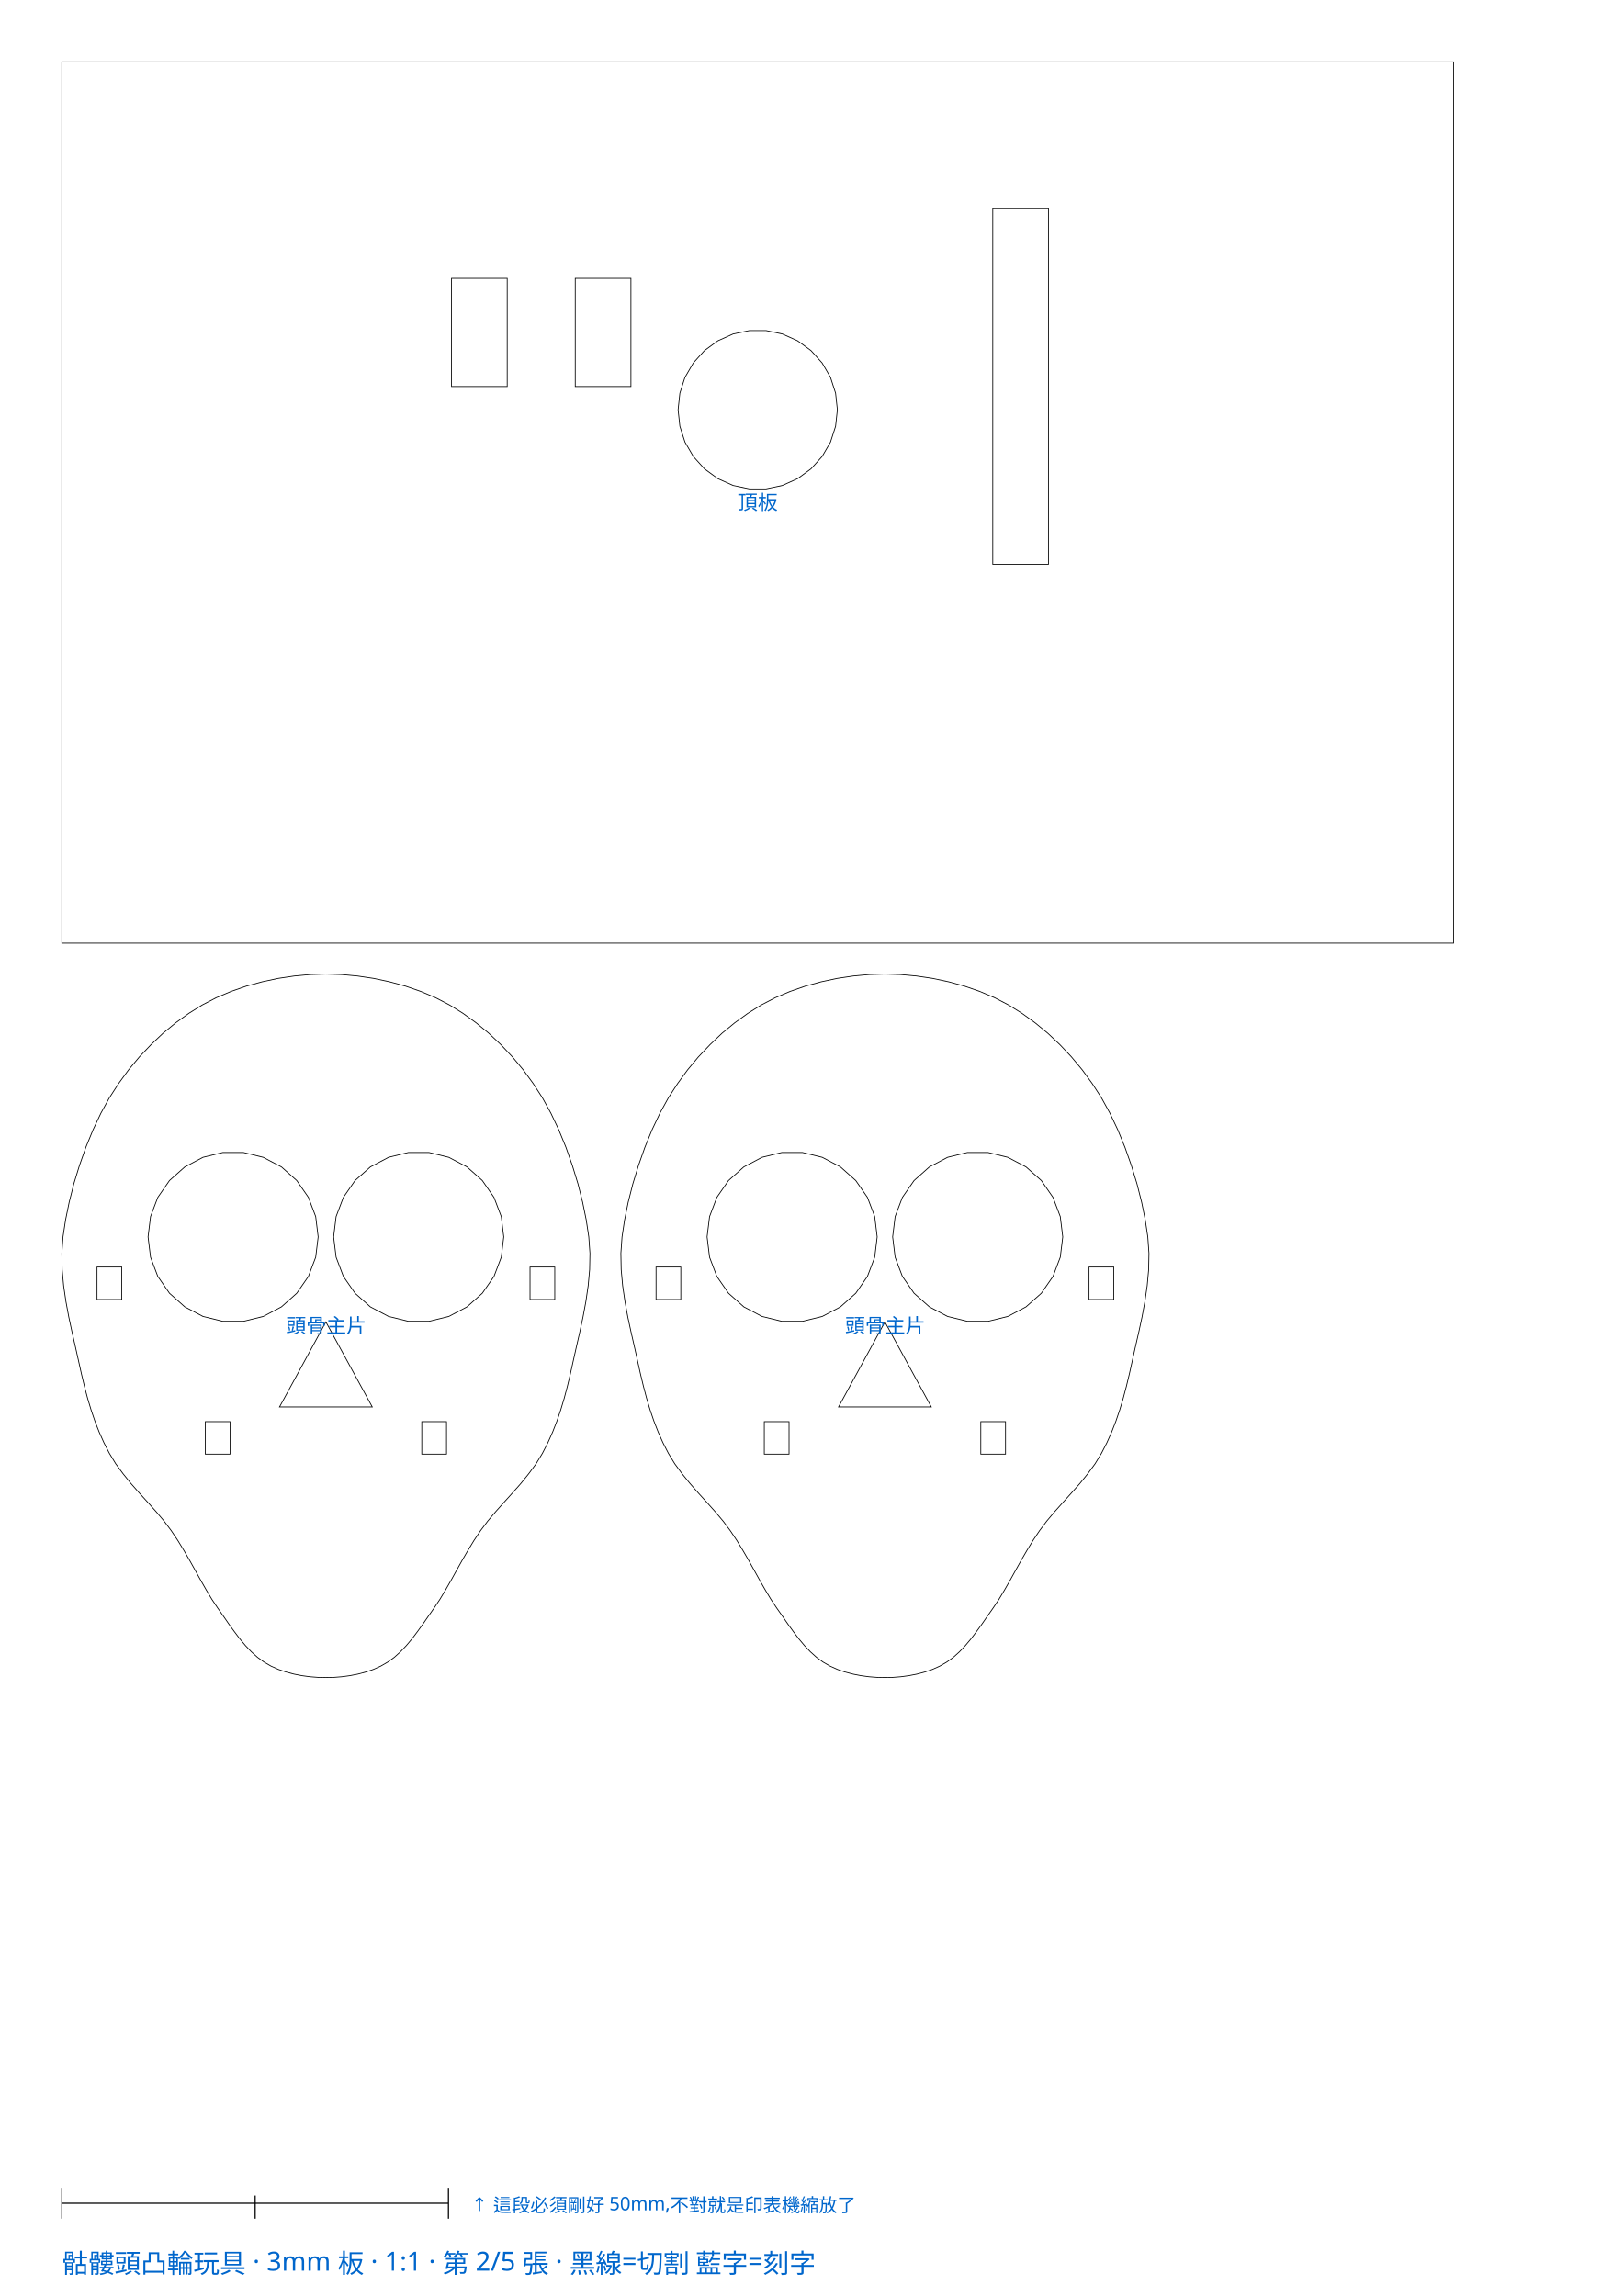
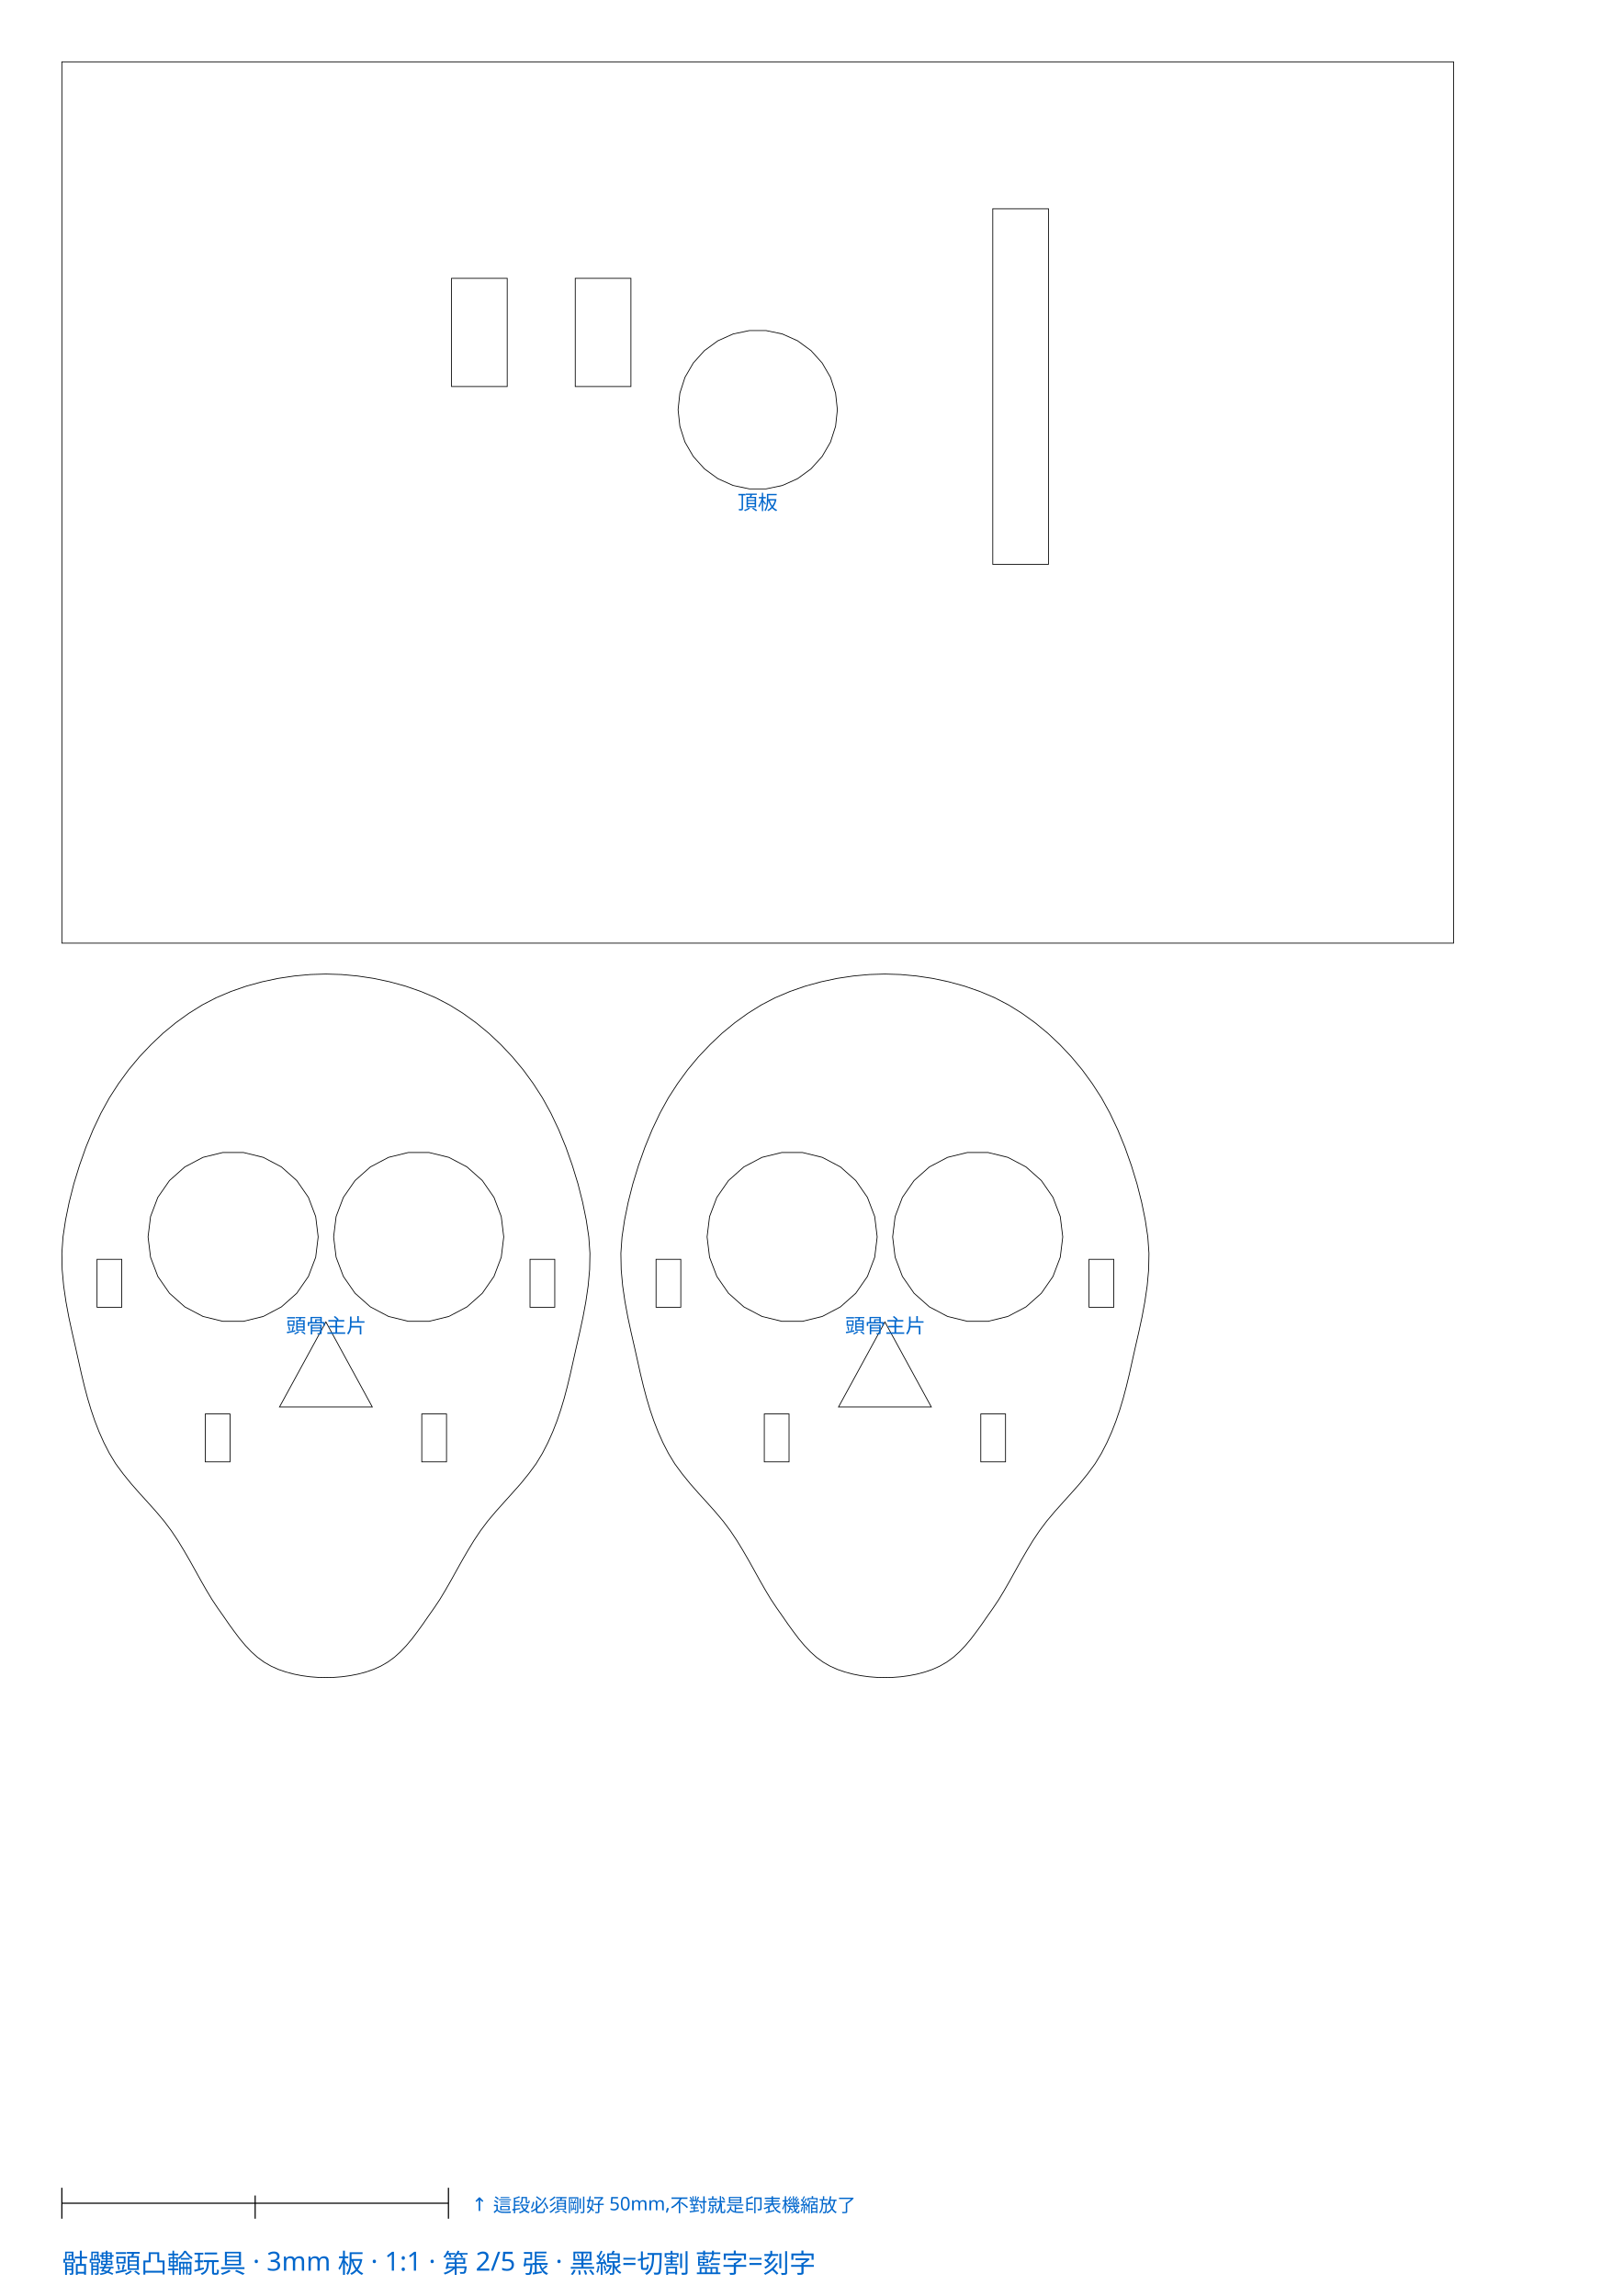
<svg xmlns="http://www.w3.org/2000/svg" width="210mm" height="297mm" viewBox="0 0 210 297">
  <style>
    polygon{fill:none;stroke:#000;stroke-width:.1}
    .lb{fill:#06c;font:2.6px "Noto Sans TC",sans-serif;text-anchor:middle;dominant-baseline:middle}
    .hd{fill:#06c;font:3.4px sans-serif}
  </style>
  <g stroke="#000" stroke-width=".15" fill="none">
    <path d="M8,285 h50 M8,283 v4 M33,284 v3 M58,283 v4" />
  </g>
  <text class="hd" style="font-size:2.4px" x="61" y="286">↑ 這段必須剛好 50mm,不對就是印表機縮放了</text>
  <text class="hd" x="8" y="294">骷髏頭凸輪玩具 · 3mm 板 · 1:1 · 第 2/5 張 · 黑線=切割 藍字=刻字</text>
  <g>
    <polygon points="8.00,122.00 188.00,122.00 188.00,8.00 8.00,8.00" />
    <polygon points="58.40,36.00 65.60,36.00 65.60,50.00 58.40,50.00" />
    <polygon points="74.40,36.00 81.60,36.00 81.60,50.00 74.40,50.00" />
    <polygon points="128.40,27.00 135.60,27.00 135.60,73.00 128.40,73.00" />
    <polygon points="108.07,55.14 107.41,57.19 106.33,59.05 104.89,60.65 103.15,61.92 101.18,62.80 99.08,63.24 96.92,63.24 94.82,62.80 92.85,61.92 91.11,60.65 89.67,59.05 88.59,57.19 87.93,55.14 87.70,53.00 87.93,50.86 88.59,48.81 89.67,46.95 91.11,45.35 92.85,44.08 94.82,43.20 96.92,42.76 99.08,42.76 101.18,43.20 103.15,44.08 104.89,45.35 106.33,46.95 107.41,48.81 108.07,50.86 108.30,53.00" />
    <text class="lb" style="font-size:2.6px" x="98.0" y="65.0">頂板</text>
  </g>
  <g>
    <polygon points="42.15,126.00 44.18,126.06 46.24,126.25 48.33,126.56 50.40,127.00 52.44,127.56 54.43,128.25 56.34,129.06 58.15,130.00 59.88,131.08 61.57,132.30 63.21,133.65 64.78,135.13 66.27,136.71 67.67,138.39 68.96,140.16 70.15,142.00 71.24,143.98 72.26,146.13 73.19,148.40 74.02,150.75 74.75,153.13 75.35,155.50 75.82,157.80 76.15,160.00 76.30,162.12 76.26,164.23 76.07,166.32 75.77,168.38 75.40,170.38 74.98,172.33 74.55,174.21 74.15,176.00 73.77,177.71 73.38,179.33 72.97,180.88 72.52,182.38 72.03,183.82 71.48,185.23 70.86,186.62 70.15,188.00 69.33,189.35 68.38,190.64 67.36,191.90 66.27,193.13 65.18,194.34 64.10,195.55 63.08,196.76 62.15,198.00 61.30,199.27 60.51,200.57 59.75,201.88 59.02,203.19 58.31,204.47 57.60,205.71 56.89,206.89 56.15,208.00 55.41,209.05 54.70,210.08 53.99,211.06 53.28,212.00 52.55,212.87 51.79,213.67 51.00,214.38 50.15,215.00 49.25,215.52 48.29,215.95 47.30,216.29 46.28,216.56 45.24,216.76 44.20,216.90 43.16,216.98 42.15,217.00 41.14,216.98 40.10,216.90 39.06,216.76 38.03,216.56 37.00,216.29 36.01,215.95 35.05,215.52 34.15,215.00 33.30,214.38 32.51,213.67 31.75,212.87 31.02,212.00 30.31,211.06 29.60,210.08 28.89,209.05 28.15,208.00 27.41,206.89 26.70,205.71 25.99,204.47 25.28,203.19 24.55,201.88 23.79,200.57 23.00,199.27 22.15,198.00 21.22,196.76 20.20,195.55 19.12,194.34 18.02,193.13 16.94,191.90 15.92,190.64 14.97,189.35 14.15,188.00 13.44,186.62 12.82,185.23 12.27,183.82 11.78,182.38 11.33,180.88 10.92,179.33 10.53,177.71 10.15,176.00 9.75,174.21 9.32,172.33 8.90,170.38 8.53,168.38 8.23,166.32 8.04,164.23 8.00,162.12 8.15,160.00 8.48,157.80 8.95,155.50 9.55,153.13 10.28,150.75 11.11,148.40 12.04,146.13 13.06,143.98 14.15,142.00 15.34,140.16 16.63,138.39 18.03,136.71 19.53,135.13 21.09,133.65 22.73,132.30 24.42,131.08 26.15,130.00 27.96,129.06 29.87,128.25 31.86,127.56 33.90,127.00 35.97,126.56 38.06,126.25 40.12,126.06 42.15,126.00" />
    <polygon points="40.83,162.63 39.89,165.11 38.38,167.29 36.40,169.05 34.05,170.29 31.48,170.92 28.82,170.92 26.25,170.29 23.90,169.05 21.92,167.29 20.41,165.11 19.47,162.63 19.15,160.00 19.47,157.37 20.41,154.89 21.92,152.71 23.90,150.95 26.25,149.71 28.82,149.08 31.48,149.08 34.05,149.71 36.40,150.95 38.38,152.71 39.89,154.89 40.83,157.37 41.15,160.00" />
    <polygon points="64.83,162.63 63.89,165.11 62.38,167.29 60.40,169.05 58.05,170.29 55.48,170.92 52.82,170.92 50.25,170.29 47.90,169.05 45.92,167.29 44.41,165.11 43.47,162.63 43.15,160.00 43.47,157.37 44.41,154.89 45.92,152.71 47.90,150.95 50.25,149.71 52.82,149.08 55.48,149.08 58.05,149.71 60.40,150.95 62.38,152.71 63.89,154.89 64.83,157.37 65.15,160.00" />
    <polygon points="42.15,171.00 48.15,182.00 36.15,182.00" />
-     <polygon points="26.55,183.90 29.75,183.90 29.75,188.10 26.55,188.10" />
-     <polygon points="54.55,183.90 57.75,183.90 57.75,188.10 54.55,188.10" />
-     <polygon points="12.55,163.90 15.75,163.90 15.75,168.10 12.55,168.10" />
-     <polygon points="68.55,163.90 71.75,163.90 71.75,168.10 68.55,168.10" />
+     <polygon points="26.55,182.90 29.75,182.90 29.75,189.10 26.55,189.10" />
+     <polygon points="54.55,182.90 57.75,182.90 57.75,189.10 54.55,189.10" />
+     <polygon points="12.55,162.90 15.75,162.90 15.75,169.10 12.55,169.10" />
+     <polygon points="68.55,162.90 71.75,162.90 71.75,169.10 68.55,169.10" />
    <text class="lb" style="font-size:2.6px" x="42.2" y="171.5">頭骨主片</text>
  </g>
  <g>
    <polygon points="114.45,126.00 116.48,126.06 118.54,126.25 120.63,126.56 122.70,127.00 124.74,127.56 126.73,128.25 128.64,129.06 130.45,130.00 132.18,131.08 133.87,132.30 135.51,133.65 137.08,135.13 138.57,136.71 139.97,138.39 141.26,140.16 142.45,142.00 143.54,143.98 144.56,146.13 145.49,148.40 146.32,150.75 147.05,153.13 147.65,155.50 148.12,157.80 148.45,160.00 148.60,162.12 148.56,164.23 148.37,166.32 148.07,168.38 147.70,170.38 147.28,172.33 146.85,174.21 146.45,176.00 146.07,177.71 145.68,179.33 145.27,180.88 144.82,182.38 144.33,183.82 143.78,185.23 143.16,186.62 142.45,188.00 141.63,189.35 140.68,190.64 139.66,191.90 138.57,193.13 137.48,194.34 136.40,195.55 135.38,196.76 134.45,198.00 133.60,199.27 132.81,200.57 132.05,201.88 131.32,203.19 130.61,204.47 129.90,205.71 129.19,206.89 128.45,208.00 127.71,209.05 127.00,210.08 126.29,211.06 125.58,212.00 124.85,212.87 124.09,213.67 123.30,214.38 122.45,215.00 121.55,215.52 120.59,215.95 119.60,216.29 118.58,216.56 117.54,216.76 116.50,216.90 115.46,216.98 114.45,217.00 113.44,216.98 112.40,216.90 111.36,216.76 110.33,216.56 109.30,216.29 108.31,215.95 107.35,215.52 106.45,215.00 105.60,214.38 104.81,213.67 104.05,212.87 103.32,212.00 102.61,211.06 101.90,210.08 101.19,209.05 100.45,208.00 99.71,206.89 99.00,205.71 98.29,204.47 97.58,203.19 96.85,201.88 96.09,200.57 95.30,199.27 94.45,198.00 93.52,196.76 92.50,195.55 91.42,194.34 90.32,193.13 89.24,191.90 88.22,190.64 87.27,189.35 86.45,188.00 85.74,186.62 85.12,185.23 84.57,183.82 84.08,182.38 83.63,180.88 83.22,179.33 82.83,177.71 82.45,176.00 82.05,174.21 81.62,172.33 81.20,170.38 80.83,168.38 80.53,166.32 80.34,164.23 80.30,162.12 80.45,160.00 80.78,157.80 81.25,155.50 81.85,153.13 82.58,150.75 83.41,148.40 84.34,146.13 85.36,143.98 86.45,142.00 87.64,140.16 88.93,138.39 90.33,136.71 91.83,135.13 93.39,133.65 95.03,132.30 96.72,131.08 98.45,130.00 100.26,129.06 102.17,128.25 104.16,127.56 106.20,127.00 108.27,126.56 110.36,126.25 112.42,126.06 114.45,126.00" />
    <polygon points="113.13,162.63 112.19,165.11 110.68,167.29 108.70,169.05 106.35,170.29 103.78,170.92 101.12,170.92 98.55,170.29 96.20,169.05 94.22,167.29 92.71,165.11 91.77,162.63 91.45,160.00 91.77,157.37 92.71,154.89 94.22,152.71 96.20,150.95 98.55,149.71 101.12,149.08 103.78,149.08 106.35,149.71 108.70,150.95 110.68,152.71 112.19,154.89 113.13,157.37 113.45,160.00" />
    <polygon points="137.13,162.63 136.19,165.11 134.68,167.29 132.70,169.05 130.35,170.29 127.78,170.92 125.12,170.92 122.55,170.29 120.20,169.05 118.22,167.29 116.71,165.11 115.77,162.63 115.45,160.00 115.77,157.37 116.71,154.89 118.22,152.71 120.20,150.95 122.55,149.71 125.12,149.08 127.78,149.08 130.35,149.71 132.70,150.95 134.68,152.71 136.19,154.89 137.13,157.37 137.45,160.00" />
    <polygon points="114.45,171.00 120.45,182.00 108.45,182.00" />
-     <polygon points="98.85,183.90 102.05,183.90 102.05,188.10 98.85,188.10" />
-     <polygon points="126.85,183.90 130.05,183.90 130.05,188.10 126.85,188.10" />
-     <polygon points="84.85,163.90 88.05,163.90 88.05,168.10 84.85,168.10" />
-     <polygon points="140.85,163.90 144.05,163.90 144.05,168.10 140.85,168.10" />
+     <polygon points="98.85,182.90 102.05,182.90 102.05,189.10 98.85,189.10" />
+     <polygon points="126.85,182.90 130.05,182.90 130.05,189.10 126.85,189.10" />
+     <polygon points="84.85,162.90 88.05,162.90 88.05,169.10 84.85,169.10" />
+     <polygon points="140.85,162.90 144.05,162.90 144.05,169.10 140.85,169.10" />
    <text class="lb" style="font-size:2.6px" x="114.5" y="171.5">頭骨主片</text>
  </g>
</svg>
